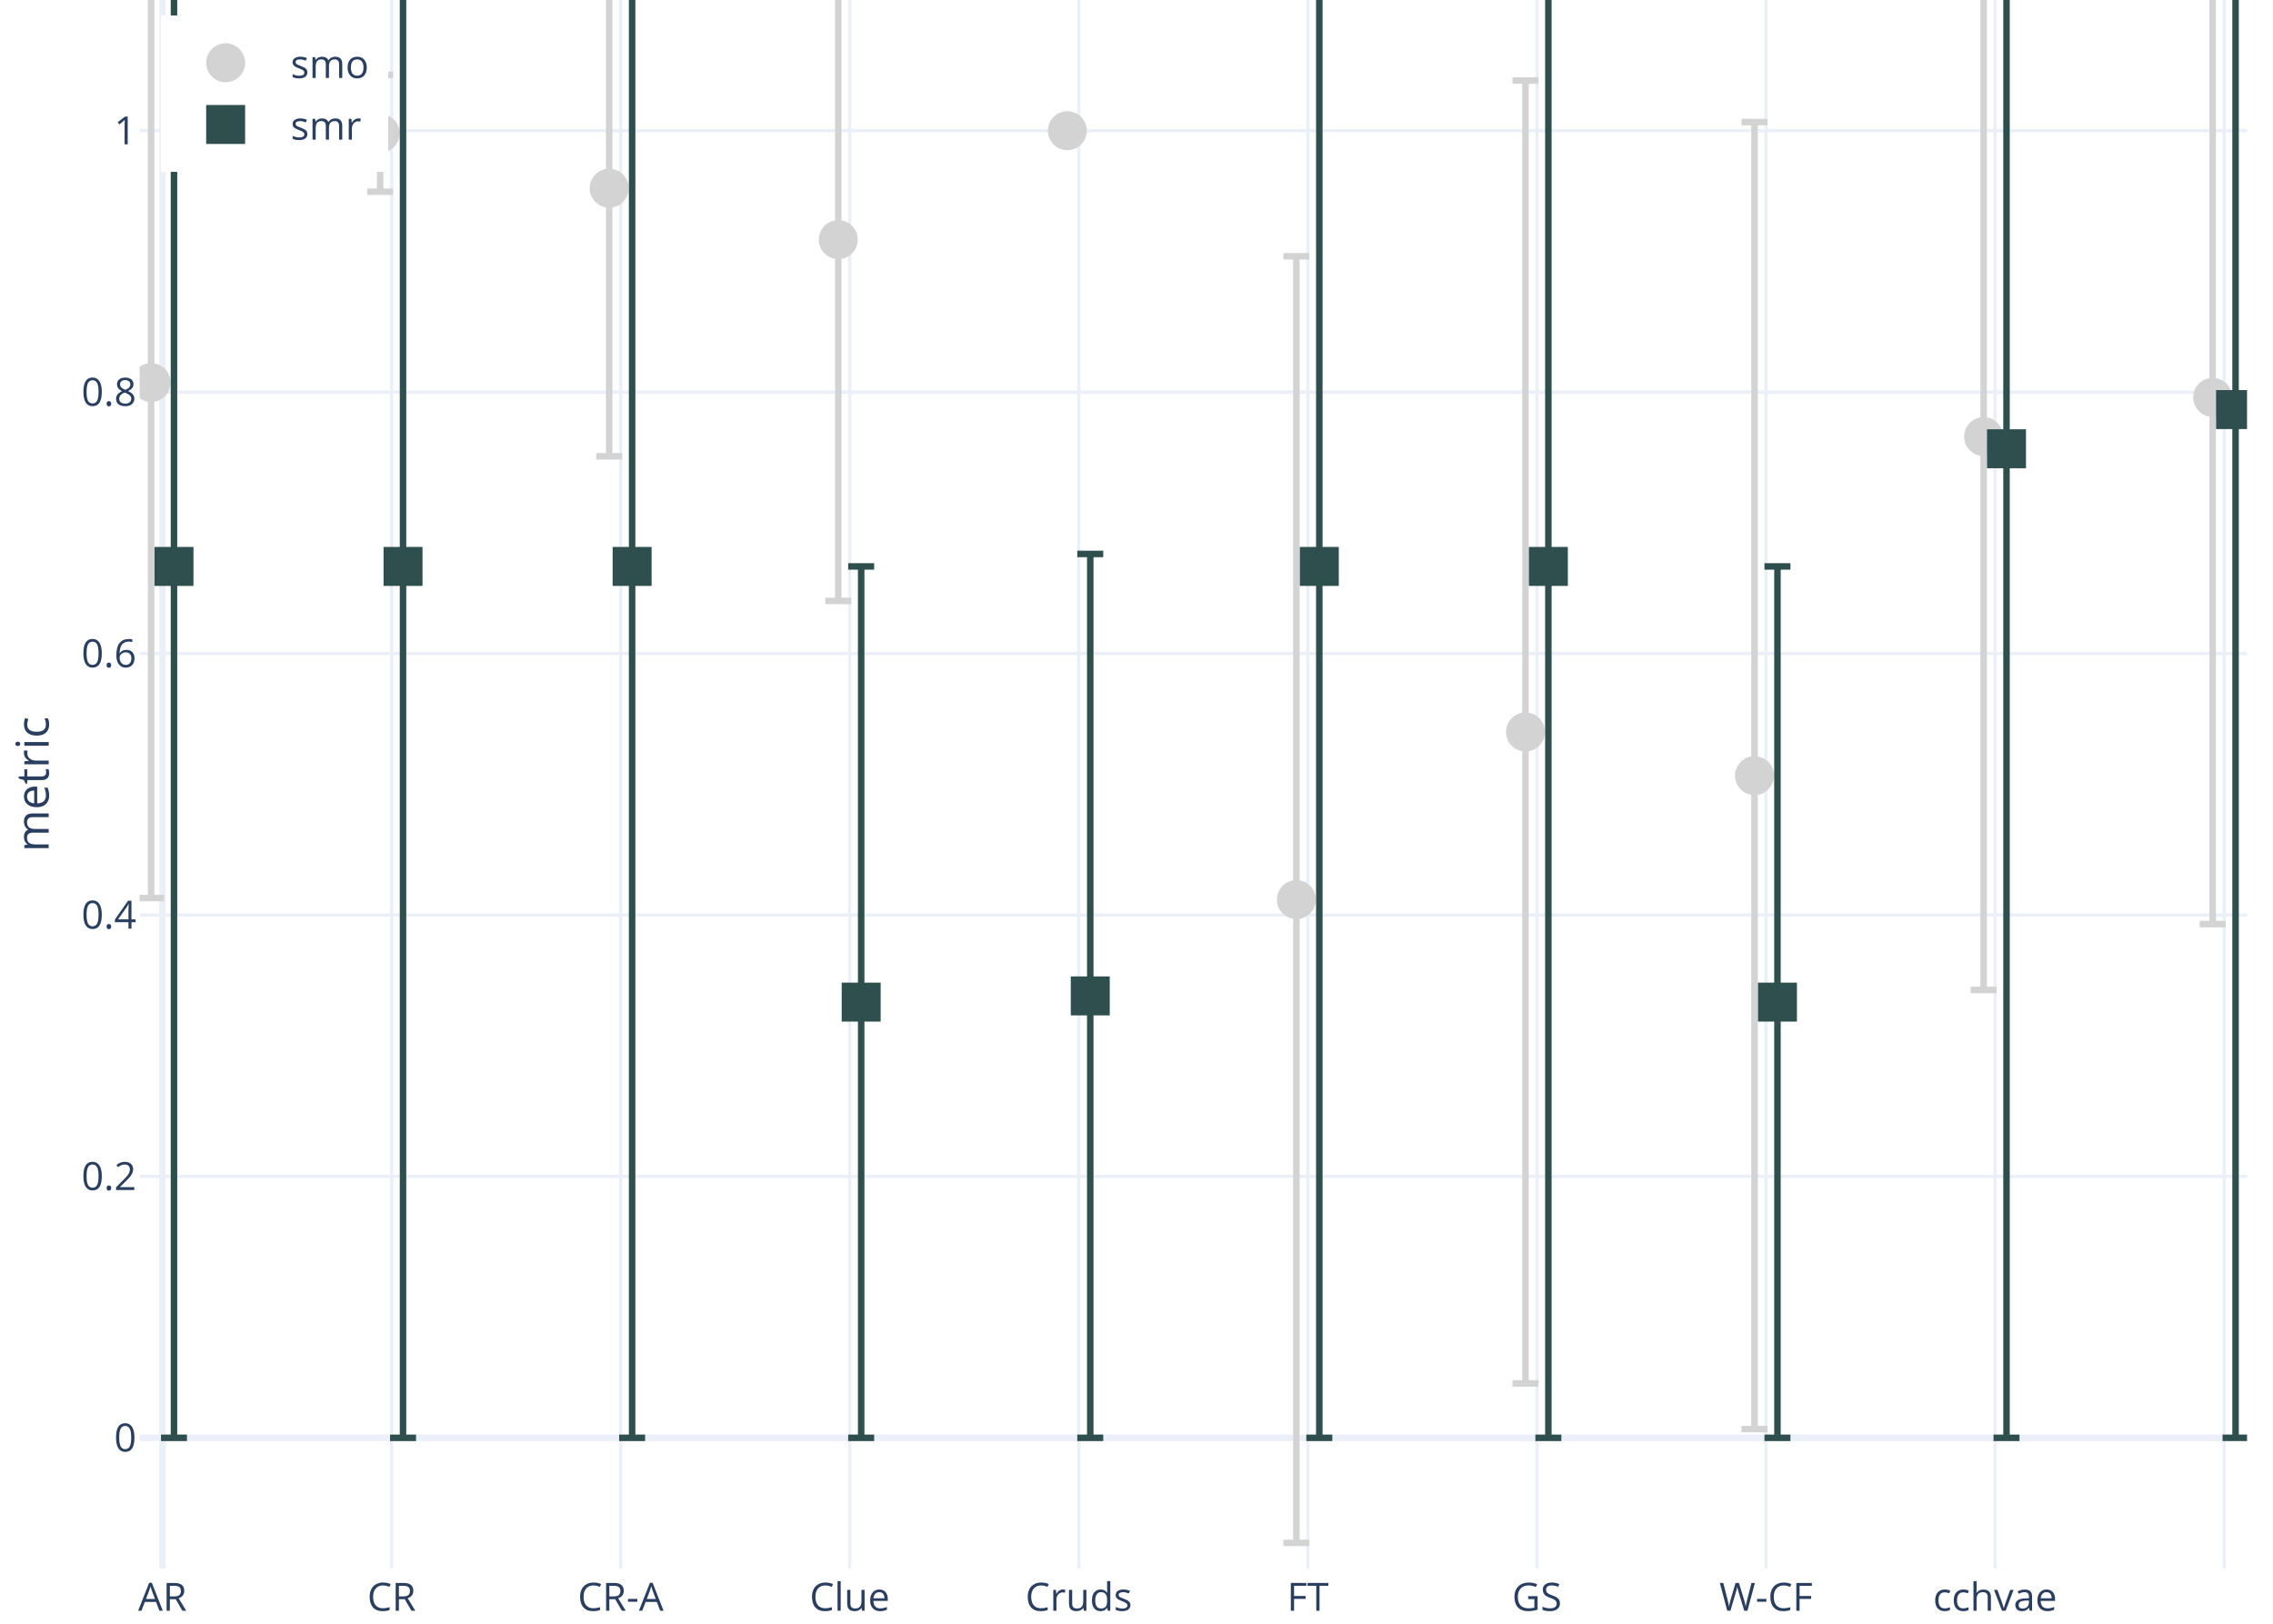
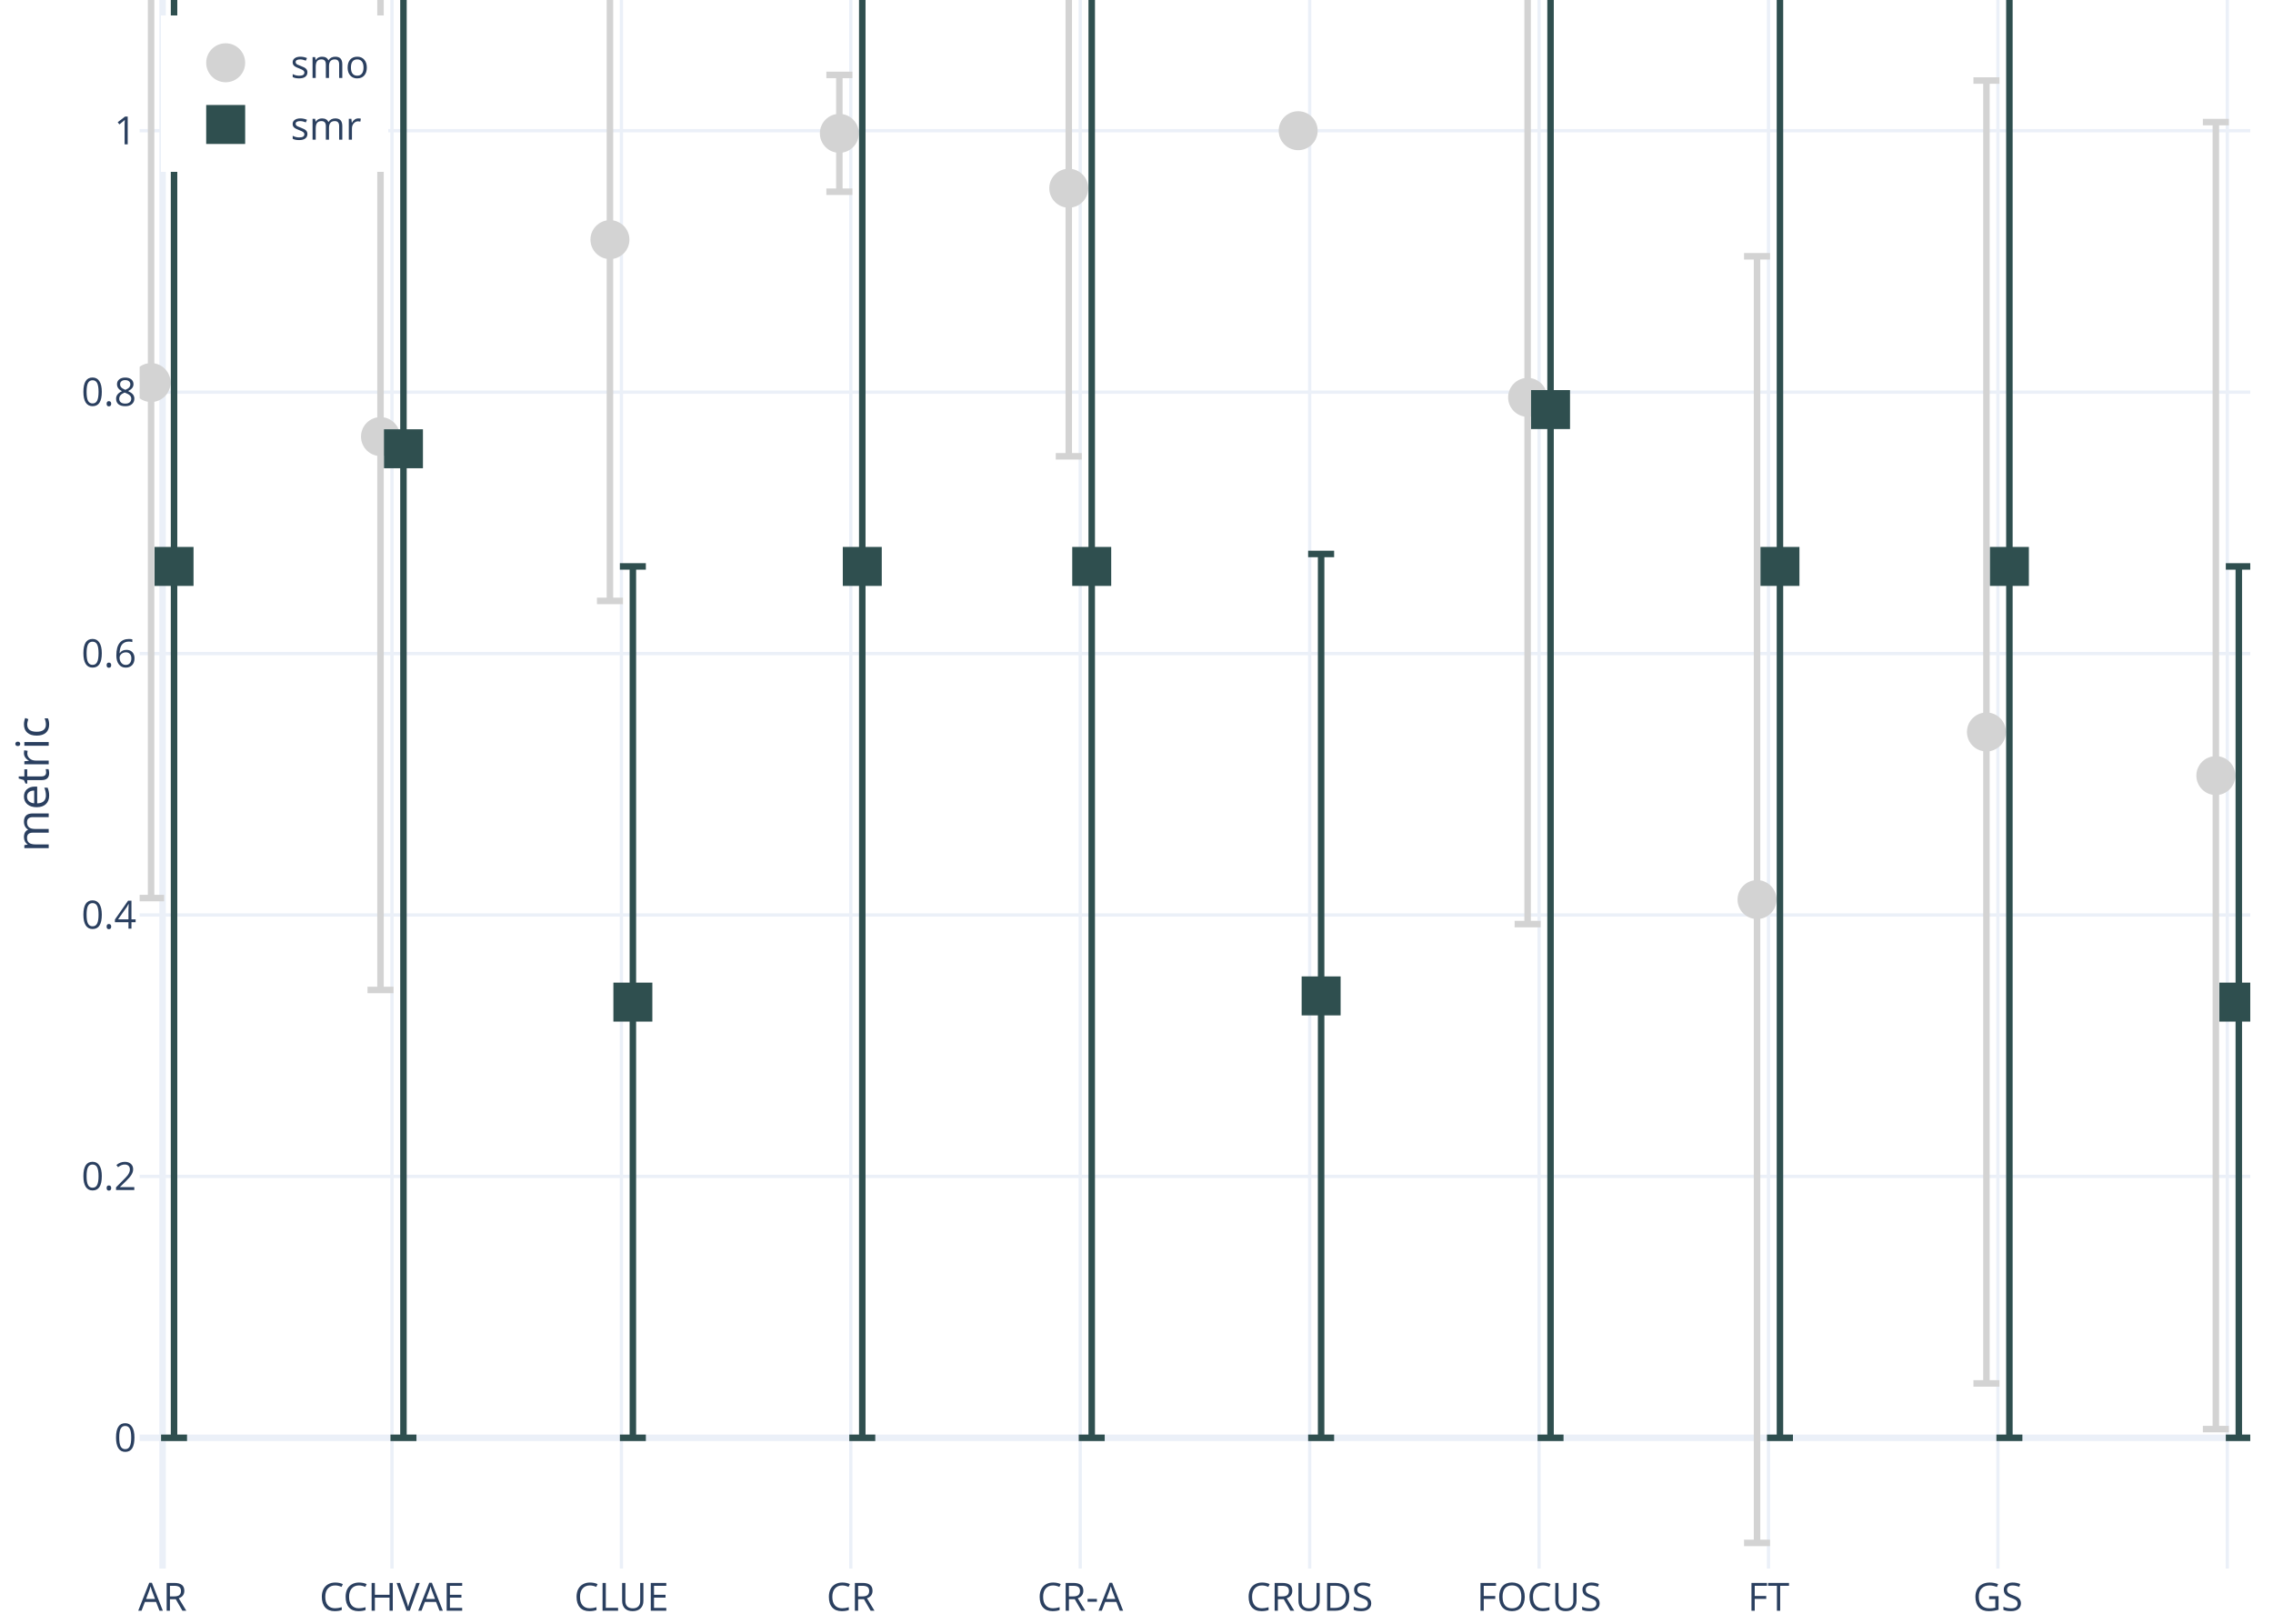
<svg xmlns="http://www.w3.org/2000/svg" class="main-svg" width="700" height="500" style="" viewBox="0 0 700 500">
  <rect x="0" y="0" width="700" height="500" style="fill: rgb(255, 255, 255); fill-opacity: 1;" />
-   <defs id="defs-29cc2d">
+   <defs id="defs-a38741">
    <g class="clips">
-       <clipPath id="clip29cc2dxyplot" class="plotclip">
-         <rect width="649" height="483" />
-       </clipPath>
-       <clipPath class="axesclip" id="clip29cc2dx">
-         <rect x="43" y="0" width="649" height="500" />
-       </clipPath>
-       <clipPath class="axesclip" id="clip29cc2dy">
+       <clipPath id="clipa38741xyplot" class="plotclip">
+         <rect width="650" height="483" />
+       </clipPath>
+       <clipPath class="axesclip" id="clipa38741x">
+         <rect x="43" y="0" width="650" height="500" />
+       </clipPath>
+       <clipPath class="axesclip" id="clipa38741y">
        <rect x="0" y="0" width="700" height="483" />
      </clipPath>
-       <clipPath class="axesclip" id="clip29cc2dxy">
-         <rect x="43" y="0" width="649" height="483" />
+       <clipPath class="axesclip" id="clipa38741xy">
+         <rect x="43" y="0" width="650" height="483" />
      </clipPath>
    </g>
    <g class="gradients" />
    <g class="patterns" />
  </defs>
  <g class="bglayer" />
  <g class="layer-below">
    <g class="imagelayer" />
    <g class="shapelayer" />
  </g>
  <g class="cartesianlayer">
    <g class="subplot xy">
      <g class="layer-subplot">
        <g class="shapelayer" />
        <g class="imagelayer" />
      </g>
      <g class="minor-gridlayer">
        <g class="x" />
        <g class="y" />
      </g>
      <g class="gridlayer">
        <g class="x">
-           <path class="xgrid crisp" transform="translate(120.6,0)" d="M0,0v483" style="stroke: rgb(235, 240, 248); stroke-opacity: 1; stroke-width: 1px;" />
-           <path class="xgrid crisp" transform="translate(191.14,0)" d="M0,0v483" style="stroke: rgb(235, 240, 248); stroke-opacity: 1; stroke-width: 1px;" />
-           <path class="xgrid crisp" transform="translate(261.68,0)" d="M0,0v483" style="stroke: rgb(235, 240, 248); stroke-opacity: 1; stroke-width: 1px;" />
-           <path class="xgrid crisp" transform="translate(332.23,0)" d="M0,0v483" style="stroke: rgb(235, 240, 248); stroke-opacity: 1; stroke-width: 1px;" />
-           <path class="xgrid crisp" transform="translate(402.77,0)" d="M0,0v483" style="stroke: rgb(235, 240, 248); stroke-opacity: 1; stroke-width: 1px;" />
-           <path class="xgrid crisp" transform="translate(473.32,0)" d="M0,0v483" style="stroke: rgb(235, 240, 248); stroke-opacity: 1; stroke-width: 1px;" />
-           <path class="xgrid crisp" transform="translate(543.86,0)" d="M0,0v483" style="stroke: rgb(235, 240, 248); stroke-opacity: 1; stroke-width: 1px;" />
-           <path class="xgrid crisp" transform="translate(614.4,0)" d="M0,0v483" style="stroke: rgb(235, 240, 248); stroke-opacity: 1; stroke-width: 1px;" />
-           <path class="xgrid crisp" transform="translate(684.95,0)" d="M0,0v483" style="stroke: rgb(235, 240, 248); stroke-opacity: 1; stroke-width: 1px;" />
+           <path class="xgrid crisp" transform="translate(120.72,0)" d="M0,0v483" style="stroke: rgb(235, 240, 248); stroke-opacity: 1; stroke-width: 1px;" />
+           <path class="xgrid crisp" transform="translate(191.37,0)" d="M0,0v483" style="stroke: rgb(235, 240, 248); stroke-opacity: 1; stroke-width: 1px;" />
+           <path class="xgrid crisp" transform="translate(262.02,0)" d="M0,0v483" style="stroke: rgb(235, 240, 248); stroke-opacity: 1; stroke-width: 1px;" />
+           <path class="xgrid crisp" transform="translate(332.67,0)" d="M0,0v483" style="stroke: rgb(235, 240, 248); stroke-opacity: 1; stroke-width: 1px;" />
+           <path class="xgrid crisp" transform="translate(403.33,0)" d="M0,0v483" style="stroke: rgb(235, 240, 248); stroke-opacity: 1; stroke-width: 1px;" />
+           <path class="xgrid crisp" transform="translate(473.98,0)" d="M0,0v483" style="stroke: rgb(235, 240, 248); stroke-opacity: 1; stroke-width: 1px;" />
+           <path class="xgrid crisp" transform="translate(544.63,0)" d="M0,0v483" style="stroke: rgb(235, 240, 248); stroke-opacity: 1; stroke-width: 1px;" />
+           <path class="xgrid crisp" transform="translate(615.28,0)" d="M0,0v483" style="stroke: rgb(235, 240, 248); stroke-opacity: 1; stroke-width: 1px;" />
+           <path class="xgrid crisp" transform="translate(685.93,0)" d="M0,0v483" style="stroke: rgb(235, 240, 248); stroke-opacity: 1; stroke-width: 1px;" />
        </g>
        <g class="y">
-           <path class="ygrid crisp" transform="translate(0,362.25)" d="M43,0h649" style="stroke: rgb(235, 240, 248); stroke-opacity: 1; stroke-width: 1px;" />
-           <path class="ygrid crisp" transform="translate(0,281.75)" d="M43,0h649" style="stroke: rgb(235, 240, 248); stroke-opacity: 1; stroke-width: 1px;" />
-           <path class="ygrid crisp" transform="translate(0,201.25)" d="M43,0h649" style="stroke: rgb(235, 240, 248); stroke-opacity: 1; stroke-width: 1px;" />
-           <path class="ygrid crisp" transform="translate(0,120.75)" d="M43,0h649" style="stroke: rgb(235, 240, 248); stroke-opacity: 1; stroke-width: 1px;" />
-           <path class="ygrid crisp" transform="translate(0,40.25)" d="M43,0h649" style="stroke: rgb(235, 240, 248); stroke-opacity: 1; stroke-width: 1px;" />
+           <path class="ygrid crisp" transform="translate(0,362.25)" d="M43,0h650" style="stroke: rgb(235, 240, 248); stroke-opacity: 1; stroke-width: 1px;" />
+           <path class="ygrid crisp" transform="translate(0,281.75)" d="M43,0h650" style="stroke: rgb(235, 240, 248); stroke-opacity: 1; stroke-width: 1px;" />
+           <path class="ygrid crisp" transform="translate(0,201.25)" d="M43,0h650" style="stroke: rgb(235, 240, 248); stroke-opacity: 1; stroke-width: 1px;" />
+           <path class="ygrid crisp" transform="translate(0,120.75)" d="M43,0h650" style="stroke: rgb(235, 240, 248); stroke-opacity: 1; stroke-width: 1px;" />
+           <path class="ygrid crisp" transform="translate(0,40.25)" d="M43,0h650" style="stroke: rgb(235, 240, 248); stroke-opacity: 1; stroke-width: 1px;" />
        </g>
      </g>
      <g class="zerolinelayer">
-         <path class="xzl zl crisp" transform="translate(50.05,0)" d="M0,0v483" style="stroke: rgb(235, 240, 248); stroke-opacity: 1; stroke-width: 2px;" />
-         <path class="yzl zl crisp" transform="translate(0,442.75)" d="M43,0h649" style="stroke: rgb(235, 240, 248); stroke-opacity: 1; stroke-width: 2px;" />
+         <path class="xzl zl crisp" transform="translate(50.07,0)" d="M0,0v483" style="stroke: rgb(235, 240, 248); stroke-opacity: 1; stroke-width: 2px;" />
+         <path class="yzl zl crisp" transform="translate(0,442.75)" d="M43,0h650" style="stroke: rgb(235, 240, 248); stroke-opacity: 1; stroke-width: 2px;" />
      </g>
      <path class="xlines-below" />
      <path class="ylines-below" />
      <g class="overlines-below" />
      <g class="xaxislayer-below" />
      <g class="yaxislayer-below" />
      <g class="overaxes-below" />
-       <g class="plot" transform="translate(43,0)" clip-path="url(#clip29cc2dxyplot)">
+       <g class="plot" transform="translate(43,0)" clip-path="url(#clipa38741xyplot)">
        <g class="scatterlayer mlayer">
-           <g class="trace scatter traceb91386" style="stroke-miterlimit: 2; opacity: 1;">
+           <g class="trace scatter traceb55a3d" style="stroke-miterlimit: 2; opacity: 1;">
            <g class="fills" />
            <g class="errorbars">
              <g class="errorbar" style="opacity: 1;">
-                 <path class="yerror" d="M70.07,23.07h8m-4,0V59.04m-4,0h8" style="vector-effect: non-scaling-stroke; stroke-width: 2px; stroke: rgb(211, 211, 211); stroke-opacity: 1;" />
-               </g>
-               <g class="errorbar" style="opacity: 1;">
-                 <path class="yerror" d="M140.61,-24.59h8m-4,0V140.51m-4,0h8" style="vector-effect: non-scaling-stroke; stroke-width: 2px; stroke: rgb(211, 211, 211); stroke-opacity: 1;" />
-               </g>
-               <g class="errorbar" style="opacity: 1;">
-                 <path class="yerror" d="M422.79,24.8h8m-4,0V426m-4,0h8" style="vector-effect: non-scaling-stroke; stroke-width: 2px; stroke: rgb(211, 211, 211); stroke-opacity: 1;" />
-               </g>
-               <g class="errorbar" style="opacity: 1;">
-                 <path class="yerror" d="M493.33,37.6h8m-4,0V440.06m-4,0h8" style="vector-effect: non-scaling-stroke; stroke-width: 2px; stroke: rgb(211, 211, 211); stroke-opacity: 1;" />
-               </g>
-               <g class="errorbar" style="opacity: 1;">
-                 <path class="yerror" d="M352.24,78.92h8m-4,0V475.11m-4,0h8" style="vector-effect: non-scaling-stroke; stroke-width: 2px; stroke: rgb(211, 211, 211); stroke-opacity: 1;" />
-               </g>
-               <g class="errorbar" style="opacity: 1;">
-                 <path class="yerror" d="M634.42,-39.84h8m-4,0V284.56m-4,0h8" style="vector-effect: non-scaling-stroke; stroke-width: 2px; stroke: rgb(211, 211, 211); stroke-opacity: 1;" />
+                 <path class="yerror" d="M211.49,23.07h8m-4,0V59.04m-4,0h8" style="vector-effect: non-scaling-stroke; stroke-width: 2px; stroke: rgb(211, 211, 211); stroke-opacity: 1;" />
+               </g>
+               <g class="errorbar" style="opacity: 1;">
+                 <path class="yerror" d="M282.14,-24.59h8m-4,0V140.51m-4,0h8" style="vector-effect: non-scaling-stroke; stroke-width: 2px; stroke: rgb(211, 211, 211); stroke-opacity: 1;" />
+               </g>
+               <g class="errorbar" style="opacity: 1;">
+                 <path class="yerror" d="M564.75,24.8h8m-4,0V426m-4,0h8" style="vector-effect: non-scaling-stroke; stroke-width: 2px; stroke: rgb(211, 211, 211); stroke-opacity: 1;" />
+               </g>
+               <g class="errorbar" style="opacity: 1;">
+                 <path class="yerror" d="M635.4,37.6h8m-4,0V440.06m-4,0h8" style="vector-effect: non-scaling-stroke; stroke-width: 2px; stroke: rgb(211, 211, 211); stroke-opacity: 1;" />
+               </g>
+               <g class="errorbar" style="opacity: 1;">
+                 <path class="yerror" d="M423.45,-39.84h8m-4,0V284.56m-4,0h8" style="vector-effect: non-scaling-stroke; stroke-width: 2px; stroke: rgb(211, 211, 211); stroke-opacity: 1;" />
+               </g>
+               <g class="errorbar" style="opacity: 1;">
+                 <path class="yerror" d="M494.1,78.92h8m-4,0V475.11m-4,0h8" style="vector-effect: non-scaling-stroke; stroke-width: 2px; stroke: rgb(211, 211, 211); stroke-opacity: 1;" />
              </g>
              <g class="errorbar" style="opacity: 1;">
                <path class="yerror" d="M-0.47,-40.95h8m-4,0V276.54m-4,0h8" style="vector-effect: non-scaling-stroke; stroke-width: 2px; stroke: rgb(211, 211, 211); stroke-opacity: 1;" />
              </g>
              <g class="errorbar" style="opacity: 1;">
-                 <path class="yerror" d="M211.16,-37.45h8m-4,0V185.04m-4,0h8" style="vector-effect: non-scaling-stroke; stroke-width: 2px; stroke: rgb(211, 211, 211); stroke-opacity: 1;" />
-               </g>
-               <g class="errorbar" style="opacity: 1;">
-                 <path class="yerror" d="M281.7,40.25h8m-4,0V40.25m-4,0h8" style="vector-effect: non-scaling-stroke; stroke-width: 2px; stroke: rgb(211, 211, 211); stroke-opacity: 1;" />
-               </g>
-               <g class="errorbar" style="opacity: 1;">
-                 <path class="yerror" d="M563.88,-35.97h8m-4,0V304.84m-4,0h8" style="vector-effect: non-scaling-stroke; stroke-width: 2px; stroke: rgb(211, 211, 211); stroke-opacity: 1;" />
+                 <path class="yerror" d="M70.18,-35.97h8m-4,0V304.84m-4,0h8" style="vector-effect: non-scaling-stroke; stroke-width: 2px; stroke: rgb(211, 211, 211); stroke-opacity: 1;" />
+               </g>
+               <g class="errorbar" style="opacity: 1;">
+                 <path class="yerror" d="M140.84,-37.45h8m-4,0V185.04m-4,0h8" style="vector-effect: non-scaling-stroke; stroke-width: 2px; stroke: rgb(211, 211, 211); stroke-opacity: 1;" />
+               </g>
+               <g class="errorbar" style="opacity: 1;">
+                 <path class="yerror" d="M352.79,40.25h8m-4,0V40.25m-4,0h8" style="vector-effect: non-scaling-stroke; stroke-width: 2px; stroke: rgb(211, 211, 211); stroke-opacity: 1;" />
              </g>
            </g>
            <g class="lines" />
            <g class="points">
-               <path class="point" transform="translate(74.07,41.06)" d="M6,0A6,6 0 1,1 0,-6A6,6 0 0,1 6,0Z" style="opacity: 1; stroke-width: 0px; fill: rgb(211, 211, 211); fill-opacity: 1;" />
-               <path class="point" transform="translate(144.61,57.96)" d="M6,0A6,6 0 1,1 0,-6A6,6 0 0,1 6,0Z" style="opacity: 1; stroke-width: 0px; fill: rgb(211, 211, 211); fill-opacity: 1;" />
-               <path class="point" transform="translate(426.79,225.4)" d="M6,0A6,6 0 1,1 0,-6A6,6 0 0,1 6,0Z" style="opacity: 1; stroke-width: 0px; fill: rgb(211, 211, 211); fill-opacity: 1;" />
-               <path class="point" transform="translate(497.33,238.83)" d="M6,0A6,6 0 1,1 0,-6A6,6 0 0,1 6,0Z" style="opacity: 1; stroke-width: 0px; fill: rgb(211, 211, 211); fill-opacity: 1;" />
-               <path class="point" transform="translate(356.24,277.01)" d="M6,0A6,6 0 1,1 0,-6A6,6 0 0,1 6,0Z" style="opacity: 1; stroke-width: 0px; fill: rgb(211, 211, 211); fill-opacity: 1;" />
-               <path class="point" transform="translate(638.42,122.36)" d="M6,0A6,6 0 1,1 0,-6A6,6 0 0,1 6,0Z" style="opacity: 1; stroke-width: 0px; fill: rgb(211, 211, 211); fill-opacity: 1;" />
+               <path class="point" transform="translate(215.49,41.06)" d="M6,0A6,6 0 1,1 0,-6A6,6 0 0,1 6,0Z" style="opacity: 1; stroke-width: 0px; fill: rgb(211, 211, 211); fill-opacity: 1;" />
+               <path class="point" transform="translate(286.14,57.96)" d="M6,0A6,6 0 1,1 0,-6A6,6 0 0,1 6,0Z" style="opacity: 1; stroke-width: 0px; fill: rgb(211, 211, 211); fill-opacity: 1;" />
+               <path class="point" transform="translate(568.75,225.4)" d="M6,0A6,6 0 1,1 0,-6A6,6 0 0,1 6,0Z" style="opacity: 1; stroke-width: 0px; fill: rgb(211, 211, 211); fill-opacity: 1;" />
+               <path class="point" transform="translate(639.4,238.83)" d="M6,0A6,6 0 1,1 0,-6A6,6 0 0,1 6,0Z" style="opacity: 1; stroke-width: 0px; fill: rgb(211, 211, 211); fill-opacity: 1;" />
+               <path class="point" transform="translate(427.45,122.36)" d="M6,0A6,6 0 1,1 0,-6A6,6 0 0,1 6,0Z" style="opacity: 1; stroke-width: 0px; fill: rgb(211, 211, 211); fill-opacity: 1;" />
+               <path class="point" transform="translate(498.1,277.01)" d="M6,0A6,6 0 1,1 0,-6A6,6 0 0,1 6,0Z" style="opacity: 1; stroke-width: 0px; fill: rgb(211, 211, 211); fill-opacity: 1;" />
              <path class="point" transform="translate(3.53,117.8)" d="M6,0A6,6 0 1,1 0,-6A6,6 0 0,1 6,0Z" style="opacity: 1; stroke-width: 0px; fill: rgb(211, 211, 211); fill-opacity: 1;" />
-               <path class="point" transform="translate(215.16,73.79)" d="M6,0A6,6 0 1,1 0,-6A6,6 0 0,1 6,0Z" style="opacity: 1; stroke-width: 0px; fill: rgb(211, 211, 211); fill-opacity: 1;" />
-               <path class="point" transform="translate(285.7,40.25)" d="M6,0A6,6 0 1,1 0,-6A6,6 0 0,1 6,0Z" style="opacity: 1; stroke-width: 0px; fill: rgb(211, 211, 211); fill-opacity: 1;" />
-               <path class="point" transform="translate(567.88,134.44)" d="M6,0A6,6 0 1,1 0,-6A6,6 0 0,1 6,0Z" style="opacity: 1; stroke-width: 0px; fill: rgb(211, 211, 211); fill-opacity: 1;" />
+               <path class="point" transform="translate(74.18,134.44)" d="M6,0A6,6 0 1,1 0,-6A6,6 0 0,1 6,0Z" style="opacity: 1; stroke-width: 0px; fill: rgb(211, 211, 211); fill-opacity: 1;" />
+               <path class="point" transform="translate(144.84,73.79)" d="M6,0A6,6 0 1,1 0,-6A6,6 0 0,1 6,0Z" style="opacity: 1; stroke-width: 0px; fill: rgb(211, 211, 211); fill-opacity: 1;" />
+               <path class="point" transform="translate(356.79,40.25)" d="M6,0A6,6 0 1,1 0,-6A6,6 0 0,1 6,0Z" style="opacity: 1; stroke-width: 0px; fill: rgb(211, 211, 211); fill-opacity: 1;" />
            </g>
            <g class="text" />
          </g>
-           <g class="trace scatter trace4485c7" style="stroke-miterlimit: 2; opacity: 1;">
+           <g class="trace scatter traceafc70f" style="stroke-miterlimit: 2; opacity: 1;">
            <g class="fills" />
            <g class="errorbars">
              <g class="errorbar" style="opacity: 1;">
-                 <path class="yerror" d="M77.12,-93.92h8m-4,0V442.75m-4,0h8" style="vector-effect: non-scaling-stroke; stroke-width: 2px; stroke: rgb(47, 79, 79); stroke-opacity: 1;" />
-               </g>
-               <g class="errorbar" style="opacity: 1;">
-                 <path class="yerror" d="M147.67,-93.92h8m-4,0V442.75m-4,0h8" style="vector-effect: non-scaling-stroke; stroke-width: 2px; stroke: rgb(47, 79, 79); stroke-opacity: 1;" />
-               </g>
-               <g class="errorbar" style="opacity: 1;">
-                 <path class="yerror" d="M429.84,-93.92h8m-4,0V442.75m-4,0h8" style="vector-effect: non-scaling-stroke; stroke-width: 2px; stroke: rgb(47, 79, 79); stroke-opacity: 1;" />
-               </g>
-               <g class="errorbar" style="opacity: 1;">
-                 <path class="yerror" d="M500.39,174.42h8m-4,0V442.75m-4,0h8" style="vector-effect: non-scaling-stroke; stroke-width: 2px; stroke: rgb(47, 79, 79); stroke-opacity: 1;" />
-               </g>
-               <g class="errorbar" style="opacity: 1;">
-                 <path class="yerror" d="M359.3,-93.92h8m-4,0V442.75m-4,0h8" style="vector-effect: non-scaling-stroke; stroke-width: 2px; stroke: rgb(47, 79, 79); stroke-opacity: 1;" />
-               </g>
-               <g class="errorbar" style="opacity: 1;">
-                 <path class="yerror" d="M641.47,-190.52h8m-4,0V442.75m-4,0h8" style="vector-effect: non-scaling-stroke; stroke-width: 2px; stroke: rgb(47, 79, 79); stroke-opacity: 1;" />
-               </g>
-               <g class="errorbar" style="opacity: 1;">
-                 <path class="yerror" d="M6.58,-93.92h8m-4,0V442.75m-4,0h8" style="vector-effect: non-scaling-stroke; stroke-width: 2px; stroke: rgb(47, 79, 79); stroke-opacity: 1;" />
-               </g>
-               <g class="errorbar" style="opacity: 1;">
-                 <path class="yerror" d="M218.21,174.42h8m-4,0V442.75m-4,0h8" style="vector-effect: non-scaling-stroke; stroke-width: 2px; stroke: rgb(47, 79, 79); stroke-opacity: 1;" />
-               </g>
-               <g class="errorbar" style="opacity: 1;">
-                 <path class="yerror" d="M288.76,170.58h8m-4,0V442.75m-4,0h8" style="vector-effect: non-scaling-stroke; stroke-width: 2px; stroke: rgb(47, 79, 79); stroke-opacity: 1;" />
-               </g>
-               <g class="errorbar" style="opacity: 1;">
-                 <path class="yerror" d="M570.93,-166.37h8m-4,0V442.75m-4,0h8" style="vector-effect: non-scaling-stroke; stroke-width: 2px; stroke: rgb(47, 79, 79); stroke-opacity: 1;" />
+                 <path class="yerror" d="M218.55,-93.92h8m-4,0V442.75m-4,0h8" style="vector-effect: non-scaling-stroke; stroke-width: 2px; stroke: rgb(47, 79, 79); stroke-opacity: 1;" />
+               </g>
+               <g class="errorbar" style="opacity: 1;">
+                 <path class="yerror" d="M289.21,-93.92h8m-4,0V442.75m-4,0h8" style="vector-effect: non-scaling-stroke; stroke-width: 2px; stroke: rgb(47, 79, 79); stroke-opacity: 1;" />
+               </g>
+               <g class="errorbar" style="opacity: 1;">
+                 <path class="yerror" d="M571.82,-93.92h8m-4,0V442.75m-4,0h8" style="vector-effect: non-scaling-stroke; stroke-width: 2px; stroke: rgb(47, 79, 79); stroke-opacity: 1;" />
+               </g>
+               <g class="errorbar" style="opacity: 1;">
+                 <path class="yerror" d="M642.47,174.42h8m-4,0V442.75m-4,0h8" style="vector-effect: non-scaling-stroke; stroke-width: 2px; stroke: rgb(47, 79, 79); stroke-opacity: 1;" />
+               </g>
+               <g class="errorbar" style="opacity: 1;">
+                 <path class="yerror" d="M430.51,-190.52h8m-4,0V442.75m-4,0h8" style="vector-effect: non-scaling-stroke; stroke-width: 2px; stroke: rgb(47, 79, 79); stroke-opacity: 1;" />
+               </g>
+               <g class="errorbar" style="opacity: 1;">
+                 <path class="yerror" d="M501.16,-93.92h8m-4,0V442.75m-4,0h8" style="vector-effect: non-scaling-stroke; stroke-width: 2px; stroke: rgb(47, 79, 79); stroke-opacity: 1;" />
+               </g>
+               <g class="errorbar" style="opacity: 1;">
+                 <path class="yerror" d="M6.6,-93.92h8m-4,0V442.75m-4,0h8" style="vector-effect: non-scaling-stroke; stroke-width: 2px; stroke: rgb(47, 79, 79); stroke-opacity: 1;" />
+               </g>
+               <g class="errorbar" style="opacity: 1;">
+                 <path class="yerror" d="M77.25,-166.37h8m-4,0V442.75m-4,0h8" style="vector-effect: non-scaling-stroke; stroke-width: 2px; stroke: rgb(47, 79, 79); stroke-opacity: 1;" />
+               </g>
+               <g class="errorbar" style="opacity: 1;">
+                 <path class="yerror" d="M147.9,174.42h8m-4,0V442.75m-4,0h8" style="vector-effect: non-scaling-stroke; stroke-width: 2px; stroke: rgb(47, 79, 79); stroke-opacity: 1;" />
+               </g>
+               <g class="errorbar" style="opacity: 1;">
+                 <path class="yerror" d="M359.86,170.58h8m-4,0V442.75m-4,0h8" style="vector-effect: non-scaling-stroke; stroke-width: 2px; stroke: rgb(47, 79, 79); stroke-opacity: 1;" />
              </g>
            </g>
            <g class="lines" />
            <g class="points">
-               <path class="point" transform="translate(81.12,174.42)" d="M6,6H-6V-6H6Z" style="opacity: 1; stroke-width: 0px; fill: rgb(47, 79, 79); fill-opacity: 1;" />
-               <path class="point" transform="translate(151.67,174.42)" d="M6,6H-6V-6H6Z" style="opacity: 1; stroke-width: 0px; fill: rgb(47, 79, 79); fill-opacity: 1;" />
-               <path class="point" transform="translate(433.84,174.42)" d="M6,6H-6V-6H6Z" style="opacity: 1; stroke-width: 0px; fill: rgb(47, 79, 79); fill-opacity: 1;" />
-               <path class="point" transform="translate(504.39,308.58)" d="M6,6H-6V-6H6Z" style="opacity: 1; stroke-width: 0px; fill: rgb(47, 79, 79); fill-opacity: 1;" />
-               <path class="point" transform="translate(363.3,174.42)" d="M6,6H-6V-6H6Z" style="opacity: 1; stroke-width: 0px; fill: rgb(47, 79, 79); fill-opacity: 1;" />
-               <path class="point" transform="translate(645.47,126.12)" d="M6,6H-6V-6H6Z" style="opacity: 1; stroke-width: 0px; fill: rgb(47, 79, 79); fill-opacity: 1;" />
-               <path class="point" transform="translate(10.58,174.42)" d="M6,6H-6V-6H6Z" style="opacity: 1; stroke-width: 0px; fill: rgb(47, 79, 79); fill-opacity: 1;" />
-               <path class="point" transform="translate(222.21,308.58)" d="M6,6H-6V-6H6Z" style="opacity: 1; stroke-width: 0px; fill: rgb(47, 79, 79); fill-opacity: 1;" />
-               <path class="point" transform="translate(292.76,306.67)" d="M6,6H-6V-6H6Z" style="opacity: 1; stroke-width: 0px; fill: rgb(47, 79, 79); fill-opacity: 1;" />
-               <path class="point" transform="translate(574.93,138.19)" d="M6,6H-6V-6H6Z" style="opacity: 1; stroke-width: 0px; fill: rgb(47, 79, 79); fill-opacity: 1;" />
+               <path class="point" transform="translate(222.55,174.42)" d="M6,6H-6V-6H6Z" style="opacity: 1; stroke-width: 0px; fill: rgb(47, 79, 79); fill-opacity: 1;" />
+               <path class="point" transform="translate(293.21,174.42)" d="M6,6H-6V-6H6Z" style="opacity: 1; stroke-width: 0px; fill: rgb(47, 79, 79); fill-opacity: 1;" />
+               <path class="point" transform="translate(575.82,174.42)" d="M6,6H-6V-6H6Z" style="opacity: 1; stroke-width: 0px; fill: rgb(47, 79, 79); fill-opacity: 1;" />
+               <path class="point" transform="translate(646.47,308.58)" d="M6,6H-6V-6H6Z" style="opacity: 1; stroke-width: 0px; fill: rgb(47, 79, 79); fill-opacity: 1;" />
+               <path class="point" transform="translate(434.51,126.12)" d="M6,6H-6V-6H6Z" style="opacity: 1; stroke-width: 0px; fill: rgb(47, 79, 79); fill-opacity: 1;" />
+               <path class="point" transform="translate(505.16,174.42)" d="M6,6H-6V-6H6Z" style="opacity: 1; stroke-width: 0px; fill: rgb(47, 79, 79); fill-opacity: 1;" />
+               <path class="point" transform="translate(10.6,174.42)" d="M6,6H-6V-6H6Z" style="opacity: 1; stroke-width: 0px; fill: rgb(47, 79, 79); fill-opacity: 1;" />
+               <path class="point" transform="translate(81.25,138.19)" d="M6,6H-6V-6H6Z" style="opacity: 1; stroke-width: 0px; fill: rgb(47, 79, 79); fill-opacity: 1;" />
+               <path class="point" transform="translate(151.9,308.58)" d="M6,6H-6V-6H6Z" style="opacity: 1; stroke-width: 0px; fill: rgb(47, 79, 79); fill-opacity: 1;" />
+               <path class="point" transform="translate(363.86,306.67)" d="M6,6H-6V-6H6Z" style="opacity: 1; stroke-width: 0px; fill: rgb(47, 79, 79); fill-opacity: 1;" />
            </g>
            <g class="text" />
          </g>
        </g>
      </g>
      <g class="overplot" />
      <path class="xlines-above crisp" d="M0,0" style="fill: none;" />
      <path class="ylines-above crisp" d="M0,0" style="fill: none;" />
      <g class="overlines-above" />
      <g class="xaxislayer-above">
        <g class="xtick">
-           <text text-anchor="middle" x="0" y="496" transform="translate(50.05,0)" style="font-family: 'Open Sans', verdana, arial, sans-serif; font-size: 12px; fill: rgb(42, 63, 95); fill-opacity: 1; white-space: pre; opacity: 1;">AR</text>
-         </g>
-         <g class="xtick">
-           <text text-anchor="middle" x="0" y="496" style="font-family: 'Open Sans', verdana, arial, sans-serif; font-size: 12px; fill: rgb(42, 63, 95); fill-opacity: 1; white-space: pre; opacity: 1;" transform="translate(120.6,0)">CR</text>
-         </g>
-         <g class="xtick">
-           <text text-anchor="middle" x="0" y="496" style="font-family: 'Open Sans', verdana, arial, sans-serif; font-size: 12px; fill: rgb(42, 63, 95); fill-opacity: 1; white-space: pre; opacity: 1;" transform="translate(191.14,0)">CR-A</text>
-         </g>
-         <g class="xtick">
-           <text text-anchor="middle" x="0" y="496" style="font-family: 'Open Sans', verdana, arial, sans-serif; font-size: 12px; fill: rgb(42, 63, 95); fill-opacity: 1; white-space: pre; opacity: 1;" transform="translate(261.68,0)">Clue</text>
-         </g>
-         <g class="xtick">
-           <text text-anchor="middle" x="0" y="496" style="font-family: 'Open Sans', verdana, arial, sans-serif; font-size: 12px; fill: rgb(42, 63, 95); fill-opacity: 1; white-space: pre; opacity: 1;" transform="translate(332.23,0)">Cruds</text>
-         </g>
-         <g class="xtick">
-           <text text-anchor="middle" x="0" y="496" style="font-family: 'Open Sans', verdana, arial, sans-serif; font-size: 12px; fill: rgb(42, 63, 95); fill-opacity: 1; white-space: pre; opacity: 1;" transform="translate(402.77,0)">FT</text>
-         </g>
-         <g class="xtick">
-           <text text-anchor="middle" x="0" y="496" style="font-family: 'Open Sans', verdana, arial, sans-serif; font-size: 12px; fill: rgb(42, 63, 95); fill-opacity: 1; white-space: pre; opacity: 1;" transform="translate(473.32,0)">GS</text>
-         </g>
-         <g class="xtick">
-           <text text-anchor="middle" x="0" y="496" style="font-family: 'Open Sans', verdana, arial, sans-serif; font-size: 12px; fill: rgb(42, 63, 95); fill-opacity: 1; white-space: pre; opacity: 1;" transform="translate(543.86,0)">W-CF</text>
-         </g>
-         <g class="xtick">
-           <text text-anchor="middle" x="0" y="496" style="font-family: 'Open Sans', verdana, arial, sans-serif; font-size: 12px; fill: rgb(42, 63, 95); fill-opacity: 1; white-space: pre; opacity: 1;" transform="translate(614.4,0)">cchvae</text>
-         </g>
-         <g class="xtick">
-           <text text-anchor="middle" x="0" y="496" style="font-family: 'Open Sans', verdana, arial, sans-serif; font-size: 12px; fill: rgb(42, 63, 95); fill-opacity: 1; white-space: pre; opacity: 0;" transform="translate(684.95,0)">focus</text>
+           <text text-anchor="middle" x="0" y="496" transform="translate(50.07,0)" style="font-family: 'Open Sans', verdana, arial, sans-serif; font-size: 12px; fill: rgb(42, 63, 95); fill-opacity: 1; white-space: pre; opacity: 1;">AR</text>
+         </g>
+         <g class="xtick">
+           <text text-anchor="middle" x="0" y="496" style="font-family: 'Open Sans', verdana, arial, sans-serif; font-size: 12px; fill: rgb(42, 63, 95); fill-opacity: 1; white-space: pre; opacity: 1;" transform="translate(120.72,0)">CCHVAE</text>
+         </g>
+         <g class="xtick">
+           <text text-anchor="middle" x="0" y="496" style="font-family: 'Open Sans', verdana, arial, sans-serif; font-size: 12px; fill: rgb(42, 63, 95); fill-opacity: 1; white-space: pre; opacity: 1;" transform="translate(191.37,0)">CLUE</text>
+         </g>
+         <g class="xtick">
+           <text text-anchor="middle" x="0" y="496" style="font-family: 'Open Sans', verdana, arial, sans-serif; font-size: 12px; fill: rgb(42, 63, 95); fill-opacity: 1; white-space: pre; opacity: 1;" transform="translate(262.02,0)">CR</text>
+         </g>
+         <g class="xtick">
+           <text text-anchor="middle" x="0" y="496" style="font-family: 'Open Sans', verdana, arial, sans-serif; font-size: 12px; fill: rgb(42, 63, 95); fill-opacity: 1; white-space: pre; opacity: 1;" transform="translate(332.67,0)">CR-A</text>
+         </g>
+         <g class="xtick">
+           <text text-anchor="middle" x="0" y="496" style="font-family: 'Open Sans', verdana, arial, sans-serif; font-size: 12px; fill: rgb(42, 63, 95); fill-opacity: 1; white-space: pre; opacity: 1;" transform="translate(403.33,0)">CRUDS</text>
+         </g>
+         <g class="xtick">
+           <text text-anchor="middle" x="0" y="496" style="font-family: 'Open Sans', verdana, arial, sans-serif; font-size: 12px; fill: rgb(42, 63, 95); fill-opacity: 1; white-space: pre; opacity: 1;" transform="translate(473.98,0)">FOCUS</text>
+         </g>
+         <g class="xtick">
+           <text text-anchor="middle" x="0" y="496" style="font-family: 'Open Sans', verdana, arial, sans-serif; font-size: 12px; fill: rgb(42, 63, 95); fill-opacity: 1; white-space: pre; opacity: 1;" transform="translate(544.63,0)">FT</text>
+         </g>
+         <g class="xtick">
+           <text text-anchor="middle" x="0" y="496" style="font-family: 'Open Sans', verdana, arial, sans-serif; font-size: 12px; fill: rgb(42, 63, 95); fill-opacity: 1; white-space: pre; opacity: 1;" transform="translate(615.28,0)">GS</text>
+         </g>
+         <g class="xtick">
+           <text text-anchor="middle" x="0" y="496" style="font-family: 'Open Sans', verdana, arial, sans-serif; font-size: 12px; fill: rgb(42, 63, 95); fill-opacity: 1; white-space: pre; opacity: 0;" transform="translate(685.93,0)">W-CF</text>
        </g>
      </g>
      <g class="yaxislayer-above">
        <g class="ytick">
          <text text-anchor="end" x="42" y="4.2" transform="translate(0,442.75)" style="font-family: 'Open Sans', verdana, arial, sans-serif; font-size: 12px; fill: rgb(42, 63, 95); fill-opacity: 1; white-space: pre; opacity: 1;">0</text>
        </g>
        <g class="ytick">
          <text text-anchor="end" x="42" y="4.2" style="font-family: 'Open Sans', verdana, arial, sans-serif; font-size: 12px; fill: rgb(42, 63, 95); fill-opacity: 1; white-space: pre; opacity: 1;" transform="translate(0,362.25)">0.2</text>
        </g>
        <g class="ytick">
          <text text-anchor="end" x="42" y="4.2" style="font-family: 'Open Sans', verdana, arial, sans-serif; font-size: 12px; fill: rgb(42, 63, 95); fill-opacity: 1; white-space: pre; opacity: 1;" transform="translate(0,281.75)">0.4</text>
        </g>
        <g class="ytick">
          <text text-anchor="end" x="42" y="4.2" style="font-family: 'Open Sans', verdana, arial, sans-serif; font-size: 12px; fill: rgb(42, 63, 95); fill-opacity: 1; white-space: pre; opacity: 1;" transform="translate(0,201.25)">0.6</text>
        </g>
        <g class="ytick">
          <text text-anchor="end" x="42" y="4.2" style="font-family: 'Open Sans', verdana, arial, sans-serif; font-size: 12px; fill: rgb(42, 63, 95); fill-opacity: 1; white-space: pre; opacity: 1;" transform="translate(0,120.75)">0.8</text>
        </g>
        <g class="ytick">
          <text text-anchor="end" x="42" y="4.2" style="font-family: 'Open Sans', verdana, arial, sans-serif; font-size: 12px; fill: rgb(42, 63, 95); fill-opacity: 1; white-space: pre; opacity: 1;" transform="translate(0,40.25)">1</text>
        </g>
      </g>
      <g class="overaxes-above" />
    </g>
  </g>
  <g class="polarlayer" />
  <g class="smithlayer" />
  <g class="ternarylayer" />
  <g class="geolayer" />
  <g class="funnelarealayer" />
  <g class="pielayer" />
  <g class="iciclelayer" />
  <g class="treemaplayer" />
  <g class="sunburstlayer" />
  <g class="glimages" />
-   <defs id="topdefs-29cc2d">
+   <defs id="topdefs-a38741">
    <g class="clips" />
-     <clipPath id="legend29cc2d">
+     <clipPath id="legenda38741">
      <rect width="70" height="48" x="0" y="0" />
    </clipPath>
  </defs>
  <g class="layer-above">
    <g class="imagelayer" />
    <g class="shapelayer" />
  </g>
  <g class="infolayer">
-     <g class="legend" pointer-events="all" transform="translate(49.49,4.83)">
+     <g class="legend" pointer-events="all" transform="translate(49.5,4.83)">
      <rect class="bg" shape-rendering="crispEdges" width="70" height="48" x="0" y="0" style="stroke: rgb(68, 68, 68); stroke-opacity: 1; fill: rgb(255, 255, 255); fill-opacity: 1; stroke-width: 0px;" />
-       <g class="scrollbox" transform="" clip-path="url(#legend29cc2d)">
+       <g class="scrollbox" transform="" clip-path="url(#legenda38741)">
        <g class="groups">
          <g class="traces" transform="translate(0,14.5)" style="opacity: 1;">
            <text class="legendtext" text-anchor="start" x="40" y="4.68" style="font-family: 'Open Sans', verdana, arial, sans-serif; font-size: 12px; fill: rgb(42, 63, 95); fill-opacity: 1; white-space: pre;">smo</text>
            <g class="layers" style="opacity: 1;">
              <g class="legendfill" />
              <g class="legendlines" />
              <g class="legendsymbols">
                <g class="legendpoints">
                  <path class="scatterpts" transform="translate(20,0)" d="M6,0A6,6 0 1,1 0,-6A6,6 0 0,1 6,0Z" style="opacity: 1; stroke-width: 0px; fill: rgb(211, 211, 211); fill-opacity: 1;" />
                </g>
              </g>
            </g>
            <rect class="legendtoggle" x="0" y="-9.5" width="64.141" height="19" style="fill: rgb(0, 0, 0); fill-opacity: 0;" />
          </g>
          <g class="traces" transform="translate(0,33.5)" style="opacity: 1;">
            <text class="legendtext" text-anchor="start" x="40" y="4.68" style="font-family: 'Open Sans', verdana, arial, sans-serif; font-size: 12px; fill: rgb(42, 63, 95); fill-opacity: 1; white-space: pre;">smr</text>
            <g class="layers" style="opacity: 1;">
              <g class="legendfill" />
              <g class="legendlines" />
              <g class="legendsymbols">
                <g class="legendpoints">
                  <path class="scatterpts" transform="translate(20,0)" d="M6,6H-6V-6H6Z" style="opacity: 1; stroke-width: 0px; fill: rgb(47, 79, 79); fill-opacity: 1;" />
                </g>
              </g>
            </g>
            <rect class="legendtoggle" x="0" y="-9.5" width="64.141" height="19" style="fill: rgb(0, 0, 0); fill-opacity: 0;" />
          </g>
        </g>
      </g>
      <rect class="scrollbar" rx="20" ry="3" width="0" height="0" x="0" y="0" style="fill: rgb(128, 139, 164); fill-opacity: 1;" />
    </g>
    <g class="g-gtitle" />
    <g class="g-xtitle" />
    <g class="g-ytitle" transform="translate(14.22168,0)">
      <text class="ytitle" transform="rotate(-90,0.778125,241.5)" x="0.778" y="241.5" text-anchor="middle" style="font-family: 'Open Sans', verdana, arial, sans-serif; font-size: 14px; fill: rgb(42, 63, 95); opacity: 1; font-weight: normal; white-space: pre;">metric</text>
    </g>
  </g>
</svg>
